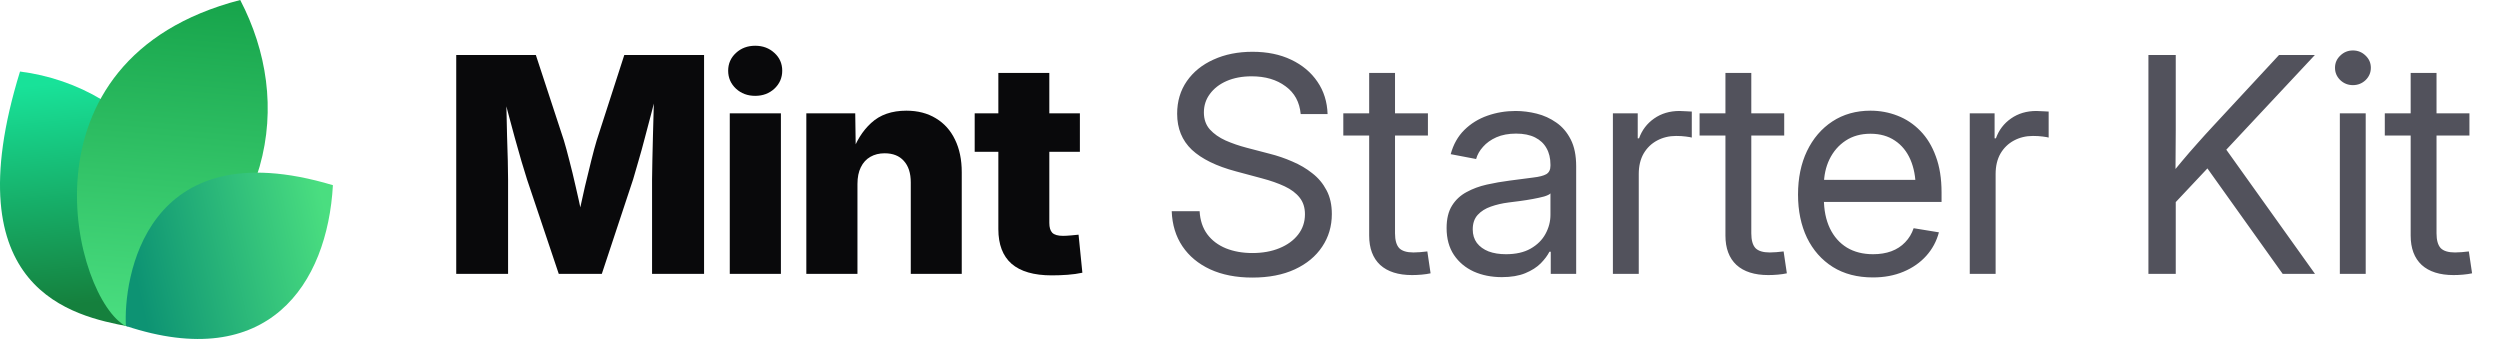
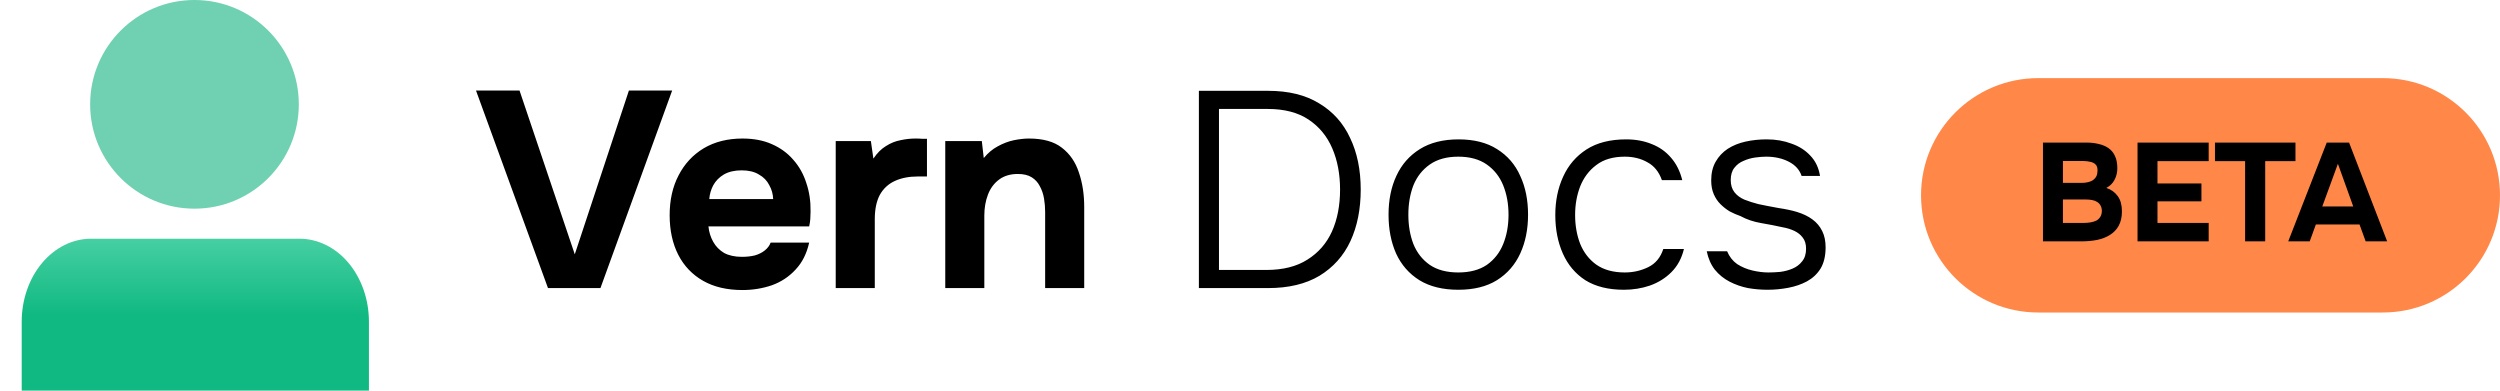
- <svg xmlns="http://www.w3.org/2000/svg" width="177" height="24" viewBox="0 0 177 24" fill="none">
-   <path d="M9.061 23.108C5.268 22.377 -3.391 20.627 1.417 5.064C9.634 6.099 16.973 14.064 9.061 23.108Z" fill="url(#paint0_linear_17557_2020)" />
-   <path d="M8.919 23.094C5.276 21.222 0.784 4.209 17.007 0C20.757 7.193 19.621 16.545 8.919 23.094Z" fill="url(#paint1_linear_17557_2020)" />
-   <path d="M8.914 23.079C8.735 19.882 10.159 9.085 23.57 13.111C23.181 20.123 18.984 26.418 8.914 23.079Z" fill="url(#paint2_linear_17557_2020)" />
-   <path d="M32.301 19.392V3.894H37.938L39.925 9.948C40.036 10.315 40.164 10.787 40.31 11.362C40.462 11.938 40.611 12.552 40.757 13.204C40.91 13.855 41.048 14.483 41.173 15.086C41.305 15.682 41.412 16.192 41.495 16.615H40.695C40.771 16.192 40.871 15.682 40.996 15.086C41.128 14.49 41.267 13.866 41.412 13.214C41.565 12.562 41.714 11.948 41.86 11.373C42.005 10.79 42.133 10.315 42.244 9.948L44.2 3.894H49.848V19.392H46.166V12.704C46.166 12.357 46.173 11.917 46.187 11.383C46.2 10.849 46.214 10.27 46.228 9.646C46.249 9.022 46.266 8.391 46.28 7.753C46.301 7.115 46.311 6.519 46.311 5.964H46.623C46.485 6.561 46.332 7.181 46.166 7.826C45.999 8.471 45.833 9.102 45.666 9.719C45.507 10.336 45.351 10.901 45.198 11.414C45.053 11.928 44.928 12.357 44.824 12.704L42.608 19.392H39.561L37.314 12.704C37.203 12.357 37.072 11.928 36.919 11.414C36.773 10.901 36.614 10.34 36.441 9.729C36.274 9.112 36.104 8.481 35.931 7.836C35.764 7.192 35.608 6.567 35.463 5.964H35.827C35.834 6.512 35.844 7.105 35.858 7.743C35.872 8.374 35.886 9.005 35.9 9.636C35.92 10.26 35.938 10.839 35.952 11.373C35.965 11.907 35.972 12.351 35.972 12.704V19.392H32.301ZM51.668 19.392V8.024H55.288V19.392H51.668ZM53.468 6.786C52.927 6.786 52.473 6.616 52.105 6.276C51.738 5.93 51.554 5.507 51.554 5.007C51.554 4.508 51.738 4.088 52.105 3.749C52.473 3.409 52.927 3.239 53.468 3.239C54.009 3.239 54.463 3.409 54.83 3.749C55.198 4.082 55.382 4.501 55.382 5.007C55.382 5.507 55.198 5.93 54.83 6.276C54.463 6.616 54.009 6.786 53.468 6.786ZM60.708 13.027V19.392H57.088V8.024H60.551L60.593 10.967H60.281C60.593 10.024 61.061 9.268 61.685 8.7C62.309 8.124 63.138 7.836 64.171 7.836C64.975 7.836 65.672 8.017 66.262 8.377C66.851 8.731 67.302 9.234 67.614 9.885C67.933 10.537 68.092 11.307 68.092 12.194V19.392H64.483V12.912C64.483 12.26 64.32 11.754 63.994 11.394C63.675 11.033 63.221 10.853 62.632 10.853C62.25 10.853 61.914 10.936 61.623 11.102C61.332 11.269 61.106 11.515 60.947 11.841C60.787 12.16 60.708 12.555 60.708 13.027ZM76.456 8.024V10.749H69.008V8.024H76.456ZM70.683 5.163H74.292V15.783C74.292 16.102 74.361 16.334 74.5 16.48C74.646 16.625 74.899 16.698 75.259 16.698C75.405 16.698 75.596 16.688 75.831 16.667C76.074 16.646 76.251 16.629 76.362 16.615L76.632 19.309C76.313 19.378 75.963 19.427 75.582 19.455C75.207 19.482 74.836 19.496 74.469 19.496C73.2 19.496 72.25 19.222 71.619 18.674C70.995 18.127 70.683 17.308 70.683 16.22V5.163Z" fill="#09090B" />
-   <path d="M88.667 19.652C87.523 19.652 86.528 19.458 85.682 19.07C84.843 18.681 84.188 18.137 83.716 17.437C83.245 16.736 82.992 15.908 82.957 14.951H84.933C84.968 15.596 85.148 16.14 85.474 16.584C85.8 17.021 86.24 17.354 86.795 17.582C87.35 17.804 87.974 17.915 88.667 17.915C89.388 17.915 90.026 17.801 90.581 17.572C91.143 17.343 91.583 17.024 91.902 16.615C92.228 16.199 92.391 15.717 92.391 15.169C92.391 14.698 92.266 14.306 92.017 13.994C91.767 13.675 91.413 13.408 90.956 13.193C90.498 12.978 89.954 12.787 89.323 12.621L87.502 12.132C86.123 11.765 85.082 11.255 84.382 10.603C83.689 9.944 83.342 9.095 83.342 8.055C83.342 7.174 83.571 6.404 84.028 5.746C84.486 5.087 85.117 4.577 85.921 4.217C86.726 3.849 87.645 3.666 88.678 3.666C89.718 3.666 90.63 3.853 91.413 4.227C92.204 4.602 92.824 5.122 93.275 5.787C93.726 6.446 93.965 7.209 93.993 8.076H92.089C92.013 7.23 91.656 6.574 91.018 6.11C90.387 5.638 89.586 5.403 88.615 5.403C87.95 5.403 87.36 5.513 86.847 5.735C86.341 5.957 85.946 6.262 85.661 6.651C85.377 7.032 85.235 7.469 85.235 7.961C85.235 8.447 85.377 8.849 85.661 9.168C85.946 9.48 86.317 9.74 86.774 9.948C87.232 10.149 87.724 10.319 88.251 10.457L89.884 10.884C90.439 11.023 90.977 11.206 91.496 11.435C92.023 11.657 92.495 11.934 92.911 12.267C93.334 12.593 93.67 12.995 93.92 13.474C94.17 13.945 94.294 14.504 94.294 15.149C94.294 16.015 94.066 16.788 93.608 17.468C93.157 18.148 92.512 18.681 91.673 19.07C90.834 19.458 89.832 19.652 88.667 19.652ZM101.097 8.024V9.594H95.106V8.024H101.097ZM96.937 5.163H98.767V16.521C98.767 17 98.865 17.347 99.059 17.562C99.26 17.77 99.6 17.874 100.078 17.874C100.21 17.874 100.366 17.867 100.546 17.853C100.733 17.832 100.903 17.815 101.056 17.801L101.285 19.351C101.097 19.392 100.886 19.423 100.65 19.444C100.414 19.465 100.189 19.475 99.974 19.475C98.996 19.475 98.244 19.236 97.717 18.758C97.197 18.272 96.937 17.579 96.937 16.677V5.163ZM106.33 19.621C105.595 19.621 104.932 19.489 104.343 19.226C103.754 18.955 103.285 18.564 102.939 18.05C102.592 17.53 102.419 16.896 102.419 16.147C102.419 15.495 102.547 14.965 102.804 14.556C103.06 14.146 103.403 13.828 103.833 13.599C104.263 13.363 104.742 13.186 105.269 13.068C105.796 12.95 106.333 12.857 106.881 12.787C107.574 12.69 108.132 12.617 108.555 12.569C108.978 12.52 109.287 12.441 109.481 12.33C109.675 12.212 109.772 12.014 109.772 11.737V11.654C109.772 11.203 109.679 10.815 109.492 10.489C109.311 10.163 109.041 9.91 108.68 9.729C108.32 9.549 107.872 9.459 107.338 9.459C106.805 9.459 106.34 9.546 105.945 9.719C105.556 9.892 105.241 10.118 104.998 10.395C104.755 10.665 104.593 10.953 104.509 11.258L102.71 10.915C102.897 10.222 103.22 9.65 103.677 9.199C104.135 8.748 104.679 8.412 105.31 8.19C105.941 7.968 106.607 7.857 107.307 7.857C107.8 7.857 108.295 7.92 108.795 8.044C109.301 8.169 109.765 8.381 110.188 8.679C110.611 8.97 110.951 9.369 111.208 9.875C111.464 10.374 111.593 11.005 111.593 11.768V19.392H109.793V17.822H109.7C109.568 18.085 109.363 18.359 109.086 18.643C108.809 18.921 108.444 19.153 107.994 19.34C107.543 19.527 106.988 19.621 106.33 19.621ZM106.621 17.998C107.321 17.998 107.904 17.867 108.368 17.603C108.84 17.333 109.19 16.986 109.419 16.563C109.654 16.133 109.772 15.682 109.772 15.211V13.692C109.703 13.769 109.554 13.841 109.325 13.911C109.096 13.973 108.829 14.032 108.524 14.088C108.226 14.143 107.921 14.192 107.609 14.233C107.304 14.275 107.033 14.309 106.798 14.337C106.354 14.393 105.938 14.49 105.549 14.628C105.168 14.76 104.86 14.954 104.624 15.211C104.388 15.467 104.27 15.811 104.27 16.241C104.27 16.615 104.367 16.934 104.561 17.198C104.762 17.461 105.04 17.662 105.393 17.801C105.747 17.933 106.156 17.998 106.621 17.998ZM114.193 19.392V8.024H115.951V9.792H116.045C116.253 9.209 116.61 8.741 117.116 8.388C117.622 8.034 118.219 7.857 118.905 7.857C119.058 7.857 119.217 7.864 119.384 7.878C119.55 7.885 119.682 7.892 119.779 7.899V9.74C119.716 9.719 119.578 9.695 119.363 9.667C119.155 9.639 118.922 9.625 118.666 9.625C118.174 9.625 117.726 9.733 117.324 9.948C116.922 10.163 116.603 10.471 116.367 10.874C116.138 11.276 116.024 11.758 116.024 12.319V19.392H114.193ZM126.322 8.024V9.594H120.33V8.024H126.322ZM122.161 5.163H123.992V16.521C123.992 17 124.089 17.347 124.283 17.562C124.484 17.77 124.824 17.874 125.302 17.874C125.434 17.874 125.59 17.867 125.77 17.853C125.958 17.832 126.127 17.815 126.28 17.801L126.509 19.351C126.322 19.392 126.11 19.423 125.874 19.444C125.639 19.465 125.413 19.475 125.198 19.475C124.221 19.475 123.468 19.236 122.941 18.758C122.421 18.272 122.161 17.579 122.161 16.677V5.163ZM132.604 19.642C131.502 19.642 130.555 19.396 129.765 18.903C128.974 18.404 128.364 17.714 127.934 16.834C127.511 15.946 127.3 14.927 127.3 13.775C127.3 12.611 127.511 11.584 127.934 10.697C128.364 9.802 128.964 9.102 129.734 8.596C130.51 8.089 131.408 7.836 132.428 7.836C133.1 7.836 133.738 7.954 134.341 8.19C134.952 8.426 135.489 8.783 135.954 9.261C136.425 9.74 136.793 10.343 137.056 11.071C137.327 11.792 137.462 12.645 137.462 13.63V14.296H128.433V12.735H136.463L135.631 13.297C135.631 12.541 135.506 11.876 135.257 11.3C135.007 10.725 134.643 10.277 134.165 9.958C133.686 9.632 133.107 9.469 132.428 9.469C131.748 9.469 131.162 9.632 130.67 9.958C130.177 10.284 129.796 10.725 129.526 11.279C129.262 11.827 129.13 12.441 129.13 13.12V14.046C129.13 14.864 129.273 15.572 129.557 16.168C129.841 16.757 130.243 17.211 130.763 17.53C131.283 17.842 131.901 17.998 132.615 17.998C133.093 17.998 133.523 17.929 133.905 17.79C134.293 17.645 134.619 17.433 134.882 17.156C135.153 16.879 135.354 16.546 135.486 16.157L137.275 16.449C137.108 17.08 136.81 17.634 136.38 18.113C135.95 18.591 135.413 18.966 134.768 19.236C134.123 19.507 133.402 19.642 132.604 19.642ZM139.459 19.392V8.024H141.217V9.792H141.311C141.519 9.209 141.876 8.741 142.382 8.388C142.888 8.034 143.485 7.857 144.171 7.857C144.324 7.857 144.483 7.864 144.649 7.878C144.816 7.885 144.948 7.892 145.045 7.899V9.74C144.982 9.719 144.844 9.695 144.629 9.667C144.421 9.639 144.188 9.625 143.932 9.625C143.439 9.625 142.992 9.733 142.59 9.948C142.188 10.163 141.869 10.471 141.633 10.874C141.404 11.276 141.29 11.758 141.29 12.319V19.392H139.459ZM153.429 14.961V12.715C153.783 12.257 154.136 11.82 154.49 11.404C154.844 10.981 155.204 10.565 155.572 10.156C155.939 9.74 156.314 9.327 156.695 8.918L161.355 3.894H163.893L157.277 10.967H157.184L153.429 14.961ZM152.108 19.392V3.894H154.043V9.241L154.022 12.559L154.043 13.505V19.392H152.108ZM161.615 19.392L155.967 11.477L157.173 9.969L163.903 19.392H161.615ZM165.661 19.392V8.024H167.492V19.392H165.661ZM166.587 6.027C166.24 6.027 165.942 5.909 165.692 5.673C165.443 5.43 165.318 5.139 165.318 4.799C165.318 4.459 165.443 4.172 165.692 3.936C165.942 3.693 166.24 3.572 166.587 3.572C166.934 3.572 167.232 3.693 167.482 3.936C167.731 4.172 167.856 4.459 167.856 4.799C167.856 5.139 167.731 5.43 167.482 5.673C167.232 5.909 166.934 6.027 166.587 6.027ZM174.836 8.024V9.594H168.844V8.024H174.836ZM170.675 5.163H172.506V16.521C172.506 17 172.603 17.347 172.797 17.562C172.998 17.77 173.338 17.874 173.816 17.874C173.948 17.874 174.104 17.867 174.284 17.853C174.472 17.832 174.641 17.815 174.794 17.801L175.023 19.351C174.836 19.392 174.624 19.423 174.388 19.444C174.153 19.465 173.927 19.475 173.712 19.475C172.735 19.475 171.982 19.236 171.455 18.758C170.935 18.272 170.675 17.579 170.675 16.677V5.163Z" fill="#52525C" />
+ <svg xmlns="http://www.w3.org/2000/svg" width="1792" height="280" viewBox="0 0 1792 280" fill="none">
+   <path d="M139.402 149.573C180.705 149.573 214.188 116.09 214.188 74.786C214.188 33.483 180.705 0 139.402 0C98.099 0 64.615 33.483 64.615 74.786C64.615 116.09 98.099 149.573 139.402 149.573Z" fill="#6FD1B1" />
+   <path d="M15.556 280V230.581C15.556 214.808 20.8 199.682 30.135 188.529C39.47 177.377 52.132 171.111 65.333 171.111H214.667C227.869 171.111 240.53 177.377 249.865 188.529C259.2 199.682 264.445 214.808 264.445 230.581V280" fill="url(#paint0_linear_172_26)" />
+   <path d="M392.8 206.5L341.2 64.9H372.4L412 182.3L450.8 64.9H481.8L430.4 206.5H392.8ZM532.208 207.9C521.141 207.9 511.741 205.7 504.008 201.3C496.274 196.9 490.341 190.7 486.208 182.7C482.074 174.567 480.008 165.1 480.008 154.3C480.008 143.367 482.141 133.833 486.408 125.7C490.674 117.433 496.674 110.967 504.408 106.3C512.274 101.633 521.541 99.3 532.208 99.3C540.208 99.3 547.208 100.633 553.208 103.3C559.341 105.967 564.474 109.7 568.608 114.5C572.874 119.3 576.008 124.9 578.008 131.3C580.141 137.567 581.141 144.367 581.008 151.7C581.008 153.567 580.941 155.367 580.808 157.1C580.674 158.833 580.408 160.567 580.008 162.3H507.808C508.208 166.3 509.341 169.967 511.208 173.3C513.074 176.633 515.674 179.3 519.008 181.3C522.474 183.167 526.741 184.1 531.808 184.1C535.141 184.1 538.208 183.767 541.008 183.1C543.808 182.3 546.208 181.1 548.208 179.5C550.208 177.9 551.608 176.033 552.408 173.9H580.008C578.274 181.767 575.008 188.233 570.208 193.3C565.541 198.367 559.874 202.1 553.208 204.5C546.541 206.767 539.541 207.9 532.208 207.9ZM508.408 142.7H554.208C554.074 139.1 553.141 135.767 551.408 132.7C549.808 129.5 547.341 126.967 544.008 125.1C540.808 123.1 536.674 122.1 531.608 122.1C526.541 122.1 522.274 123.1 518.808 125.1C515.474 127.1 512.941 129.7 511.208 132.9C509.608 135.967 508.674 139.233 508.408 142.7ZM599.047 206.5V101.1H624.247L626.047 113.7C628.714 109.7 631.714 106.7 635.047 104.7C638.38 102.567 641.847 101.167 645.447 100.5C649.047 99.7 652.714 99.3 656.447 99.3C658.18 99.3 659.78 99.367 661.247 99.5C662.714 99.5 663.78 99.5 664.447 99.5V126.5H657.847C651.58 126.5 646.114 127.567 641.447 129.7C636.78 131.833 633.18 135.167 630.647 139.7C628.247 144.233 627.047 150.033 627.047 157.1V206.5H599.047ZM677.563 206.5V101.1H703.763L705.163 113.3C708.096 109.7 711.429 106.9 715.163 104.9C719.029 102.767 722.896 101.3 726.763 100.5C730.763 99.7 734.363 99.3 737.563 99.3C747.696 99.3 755.563 101.5 761.163 105.9C766.896 110.3 770.963 116.233 773.363 123.7C775.896 131.033 777.163 139.233 777.163 148.3V206.5H749.163V151.9C749.163 148.7 748.896 145.5 748.363 142.3C747.829 139.1 746.829 136.167 745.363 133.5C744.029 130.833 742.096 128.7 739.563 127.1C737.029 125.5 733.696 124.7 729.563 124.7C724.229 124.7 719.763 126.033 716.163 128.7C712.563 131.367 709.896 134.967 708.163 139.5C706.429 144.033 705.563 149.033 705.563 154.5V206.5H677.563ZM859.363 206.5V65.1H908.963C923.629 65.1 935.829 68.1 945.563 74.1C955.429 79.967 962.829 88.233 967.763 98.9C972.829 109.433 975.363 121.767 975.363 135.9C975.363 149.9 972.896 162.233 967.963 172.9C963.029 183.433 955.629 191.7 945.763 197.7C935.896 203.567 923.629 206.5 908.963 206.5H859.363ZM873.763 193.5H907.763C919.629 193.5 929.429 191.033 937.163 186.1C945.029 181.167 950.896 174.433 954.763 165.9C958.629 157.233 960.563 147.233 960.563 135.9C960.563 124.833 958.696 114.967 954.963 106.3C951.229 97.633 945.563 90.767 937.963 85.7C930.363 80.633 920.629 78.1 908.763 78.1H873.763V193.5ZM1045.31 207.7C1034.24 207.7 1024.97 205.433 1017.51 200.9C1010.04 196.233 1004.44 189.833 1000.71 181.7C997.108 173.567 995.308 164.3 995.308 153.9C995.308 143.367 997.174 134.1 1000.91 126.1C1004.64 117.967 1010.24 111.567 1017.71 106.9C1025.17 102.233 1034.44 99.9 1045.51 99.9C1056.57 99.9 1065.77 102.233 1073.11 106.9C1080.57 111.567 1086.11 117.967 1089.71 126.1C1093.44 134.1 1095.31 143.367 1095.31 153.9C1095.31 164.3 1093.44 173.567 1089.71 181.7C1085.97 189.833 1080.37 196.233 1072.91 200.9C1065.57 205.433 1056.37 207.7 1045.31 207.7ZM1045.31 195.3C1053.57 195.3 1060.37 193.5 1065.71 189.9C1071.04 186.167 1074.97 181.167 1077.51 174.9C1080.04 168.633 1081.31 161.633 1081.31 153.9C1081.31 146.167 1080.04 139.167 1077.51 132.9C1074.97 126.633 1071.04 121.633 1065.71 117.9C1060.37 114.167 1053.57 112.3 1045.31 112.3C1037.04 112.3 1030.24 114.167 1024.91 117.9C1019.57 121.633 1015.64 126.633 1013.11 132.9C1010.71 139.167 1009.51 146.167 1009.51 153.9C1009.51 161.633 1010.71 168.633 1013.11 174.9C1015.64 181.167 1019.57 186.167 1024.91 189.9C1030.24 193.5 1037.04 195.3 1045.31 195.3ZM1164.04 207.7C1152.97 207.7 1143.77 205.433 1136.44 200.9C1129.24 196.233 1123.84 189.833 1120.24 181.7C1116.64 173.567 1114.84 164.367 1114.84 154.1C1114.84 143.967 1116.71 134.833 1120.44 126.7C1124.17 118.433 1129.77 111.9 1137.24 107.1C1144.71 102.3 1154.17 99.9 1165.64 99.9C1172.44 99.9 1178.57 101.033 1184.04 103.3C1189.51 105.433 1194.11 108.7 1197.84 113.1C1201.57 117.367 1204.24 122.7 1205.84 129.1H1191.24C1189.11 123.1 1185.64 118.833 1180.84 116.3C1176.17 113.633 1170.77 112.3 1164.64 112.3C1156.24 112.3 1149.44 114.3 1144.24 118.3C1139.04 122.167 1135.17 127.3 1132.64 133.7C1130.24 139.967 1129.04 146.767 1129.04 154.1C1129.04 161.567 1130.24 168.433 1132.64 174.7C1135.17 180.967 1139.04 185.967 1144.24 189.7C1149.57 193.433 1156.37 195.3 1164.64 195.3C1170.64 195.3 1176.24 194.033 1181.44 191.5C1186.64 188.967 1190.24 184.633 1192.24 178.5H1207.04C1205.44 185.167 1202.44 190.7 1198.04 195.1C1193.77 199.367 1188.64 202.567 1182.64 204.7C1176.77 206.7 1170.57 207.7 1164.04 207.7ZM1266.99 207.7C1262.32 207.7 1257.66 207.3 1252.99 206.5C1248.32 205.567 1243.92 204.033 1239.79 201.9C1235.66 199.767 1232.12 196.9 1229.19 193.3C1226.39 189.7 1224.46 185.3 1223.39 180.1H1237.99C1239.59 183.967 1241.99 187.033 1245.19 189.3C1248.52 191.433 1252.19 192.967 1256.19 193.9C1260.19 194.833 1263.99 195.3 1267.59 195.3C1270.12 195.3 1272.92 195.167 1275.99 194.9C1279.19 194.5 1282.19 193.7 1284.99 192.5C1287.79 191.3 1290.06 189.567 1291.79 187.3C1293.66 185.033 1294.59 182.033 1294.59 178.3C1294.59 174.967 1293.79 172.3 1292.19 170.3C1290.72 168.3 1288.72 166.7 1286.19 165.5C1283.66 164.3 1280.86 163.433 1277.79 162.9C1272.99 161.833 1267.86 160.833 1262.39 159.9C1256.92 158.967 1251.99 157.3 1247.59 154.9C1244.92 153.967 1242.32 152.833 1239.79 151.5C1237.39 150.033 1235.19 148.3 1233.19 146.3C1231.19 144.3 1229.59 141.9 1228.39 139.1C1227.19 136.3 1226.59 133.033 1226.59 129.3C1226.59 124.1 1227.66 119.633 1229.79 115.9C1231.92 112.167 1234.79 109.1 1238.39 106.7C1242.12 104.3 1246.39 102.567 1251.19 101.5C1255.99 100.433 1261.06 99.9 1266.39 99.9C1272.79 99.9 1278.66 100.9 1283.99 102.9C1289.46 104.767 1293.99 107.633 1297.59 111.5C1301.32 115.367 1303.66 120.233 1304.59 126.1H1291.39C1289.92 121.7 1286.86 118.3 1282.19 115.9C1277.52 113.5 1272.12 112.3 1265.99 112.3C1263.72 112.3 1261.12 112.5 1258.19 112.9C1255.26 113.3 1252.46 114.1 1249.79 115.3C1247.12 116.367 1244.92 118.033 1243.19 120.3C1241.46 122.433 1240.59 125.367 1240.59 129.1C1240.59 132.567 1241.46 135.433 1243.19 137.7C1244.92 139.967 1247.32 141.767 1250.39 143.1C1253.46 144.3 1256.79 145.367 1260.39 146.3C1264.79 147.233 1269.59 148.167 1274.79 149.1C1280.12 149.9 1284.52 150.833 1287.99 151.9C1292.39 153.233 1296.12 155.033 1299.19 157.3C1302.26 159.567 1304.59 162.367 1306.19 165.7C1307.79 168.9 1308.59 172.767 1308.59 177.3C1308.59 183.433 1307.39 188.5 1304.99 192.5C1302.59 196.367 1299.32 199.433 1295.19 201.7C1291.19 203.833 1286.72 205.367 1281.79 206.3C1276.86 207.233 1271.92 207.7 1266.99 207.7Z" fill="black" />
+   <path d="M1377 140C1377 93.608 1414.61 56 1461 56H1708C1754.39 56 1792 93.608 1792 140V140C1792 186.392 1754.39 224 1708 224H1461C1414.61 224 1377 186.392 1377 140V140Z" fill="#FF8747" />
+   <path d="M1464.4 173V102.2H1495.4C1498.67 102.2 1501.63 102.533 1504.3 103.2C1507.03 103.8 1509.4 104.8 1511.4 106.2C1513.4 107.6 1514.93 109.467 1516 111.8C1517.13 114.133 1517.7 117.1 1517.7 120.7C1517.7 123.633 1517.03 126.367 1515.7 128.9C1514.37 131.433 1512.4 133.367 1509.8 134.7C1513.27 135.833 1516 137.8 1518 140.6C1520 143.333 1521 146.967 1521 151.5C1521 155.567 1520.23 159 1518.7 161.8C1517.17 164.533 1515.07 166.733 1512.4 168.4C1509.73 170.067 1506.63 171.267 1503.1 172C1499.57 172.667 1495.8 173 1491.8 173H1464.4ZM1478.7 159.8H1493.5C1495.3 159.8 1496.97 159.667 1498.5 159.4C1500.1 159.133 1501.5 158.7 1502.7 158.1C1503.9 157.433 1504.83 156.533 1505.5 155.4C1506.23 154.267 1506.6 152.867 1506.6 151.2C1506.6 149.667 1506.3 148.4 1505.7 147.4C1505.17 146.333 1504.37 145.467 1503.3 144.8C1502.3 144.133 1501.1 143.667 1499.7 143.4C1498.37 143.133 1496.87 143 1495.2 143H1478.7V159.8ZM1478.7 131.1H1491.8C1493.6 131.1 1495.23 130.933 1496.7 130.6C1498.17 130.267 1499.4 129.733 1500.4 129C1501.4 128.267 1502.17 127.367 1502.7 126.3C1503.23 125.167 1503.5 123.867 1503.5 122.4C1503.57 120.4 1503.13 118.933 1502.2 118C1501.27 117 1500 116.333 1498.4 116C1496.8 115.6 1495 115.4 1493 115.4H1478.7V131.1ZM1532.18 173V102.2H1583.18V115.5H1546.48V131.5H1577.98V144.3H1546.48V159.8H1583.18V173H1532.18ZM1609.29 173V115.5H1587.69V102.2H1645.39V115.5H1623.69V173H1609.29ZM1640.21 173L1667.81 102.2H1683.81L1711.11 173H1695.71L1691.31 160.9H1660.01L1655.61 173H1640.21ZM1664.61 148H1686.81L1675.81 117.4L1664.61 148Z" fill="black" />
  <defs>
-     <linearGradient id="paint0_linear_17557_2020" x1="3.776" y1="5.916" x2="5.232" y2="21.559" gradientUnits="userSpaceOnUse">
-       <stop stop-color="#18E299" />
-       <stop offset="1" stop-color="#15803D" />
-     </linearGradient>
-     <linearGradient id="paint1_linear_17557_2020" x1="12.171" y1="-0.718" x2="10.19" y2="22.983" gradientUnits="userSpaceOnUse">
-       <stop stop-color="#16A34A" />
-       <stop offset="1" stop-color="#4ADE80" />
-     </linearGradient>
-     <linearGradient id="paint2_linear_17557_2020" x1="23.133" y1="15.353" x2="9.338" y2="18.52" gradientUnits="userSpaceOnUse">
-       <stop stop-color="#4ADE80" />
-       <stop offset="1" stop-color="#0D9373" />
+     <linearGradient id="paint0_linear_172_26" x1="140" y1="171.111" x2="140" y2="226.154" gradientUnits="userSpaceOnUse">
+       <stop stop-color="#46CFA2" />
+       <stop offset="1" stop-color="#10B981" />
    </linearGradient>
  </defs>
</svg>
